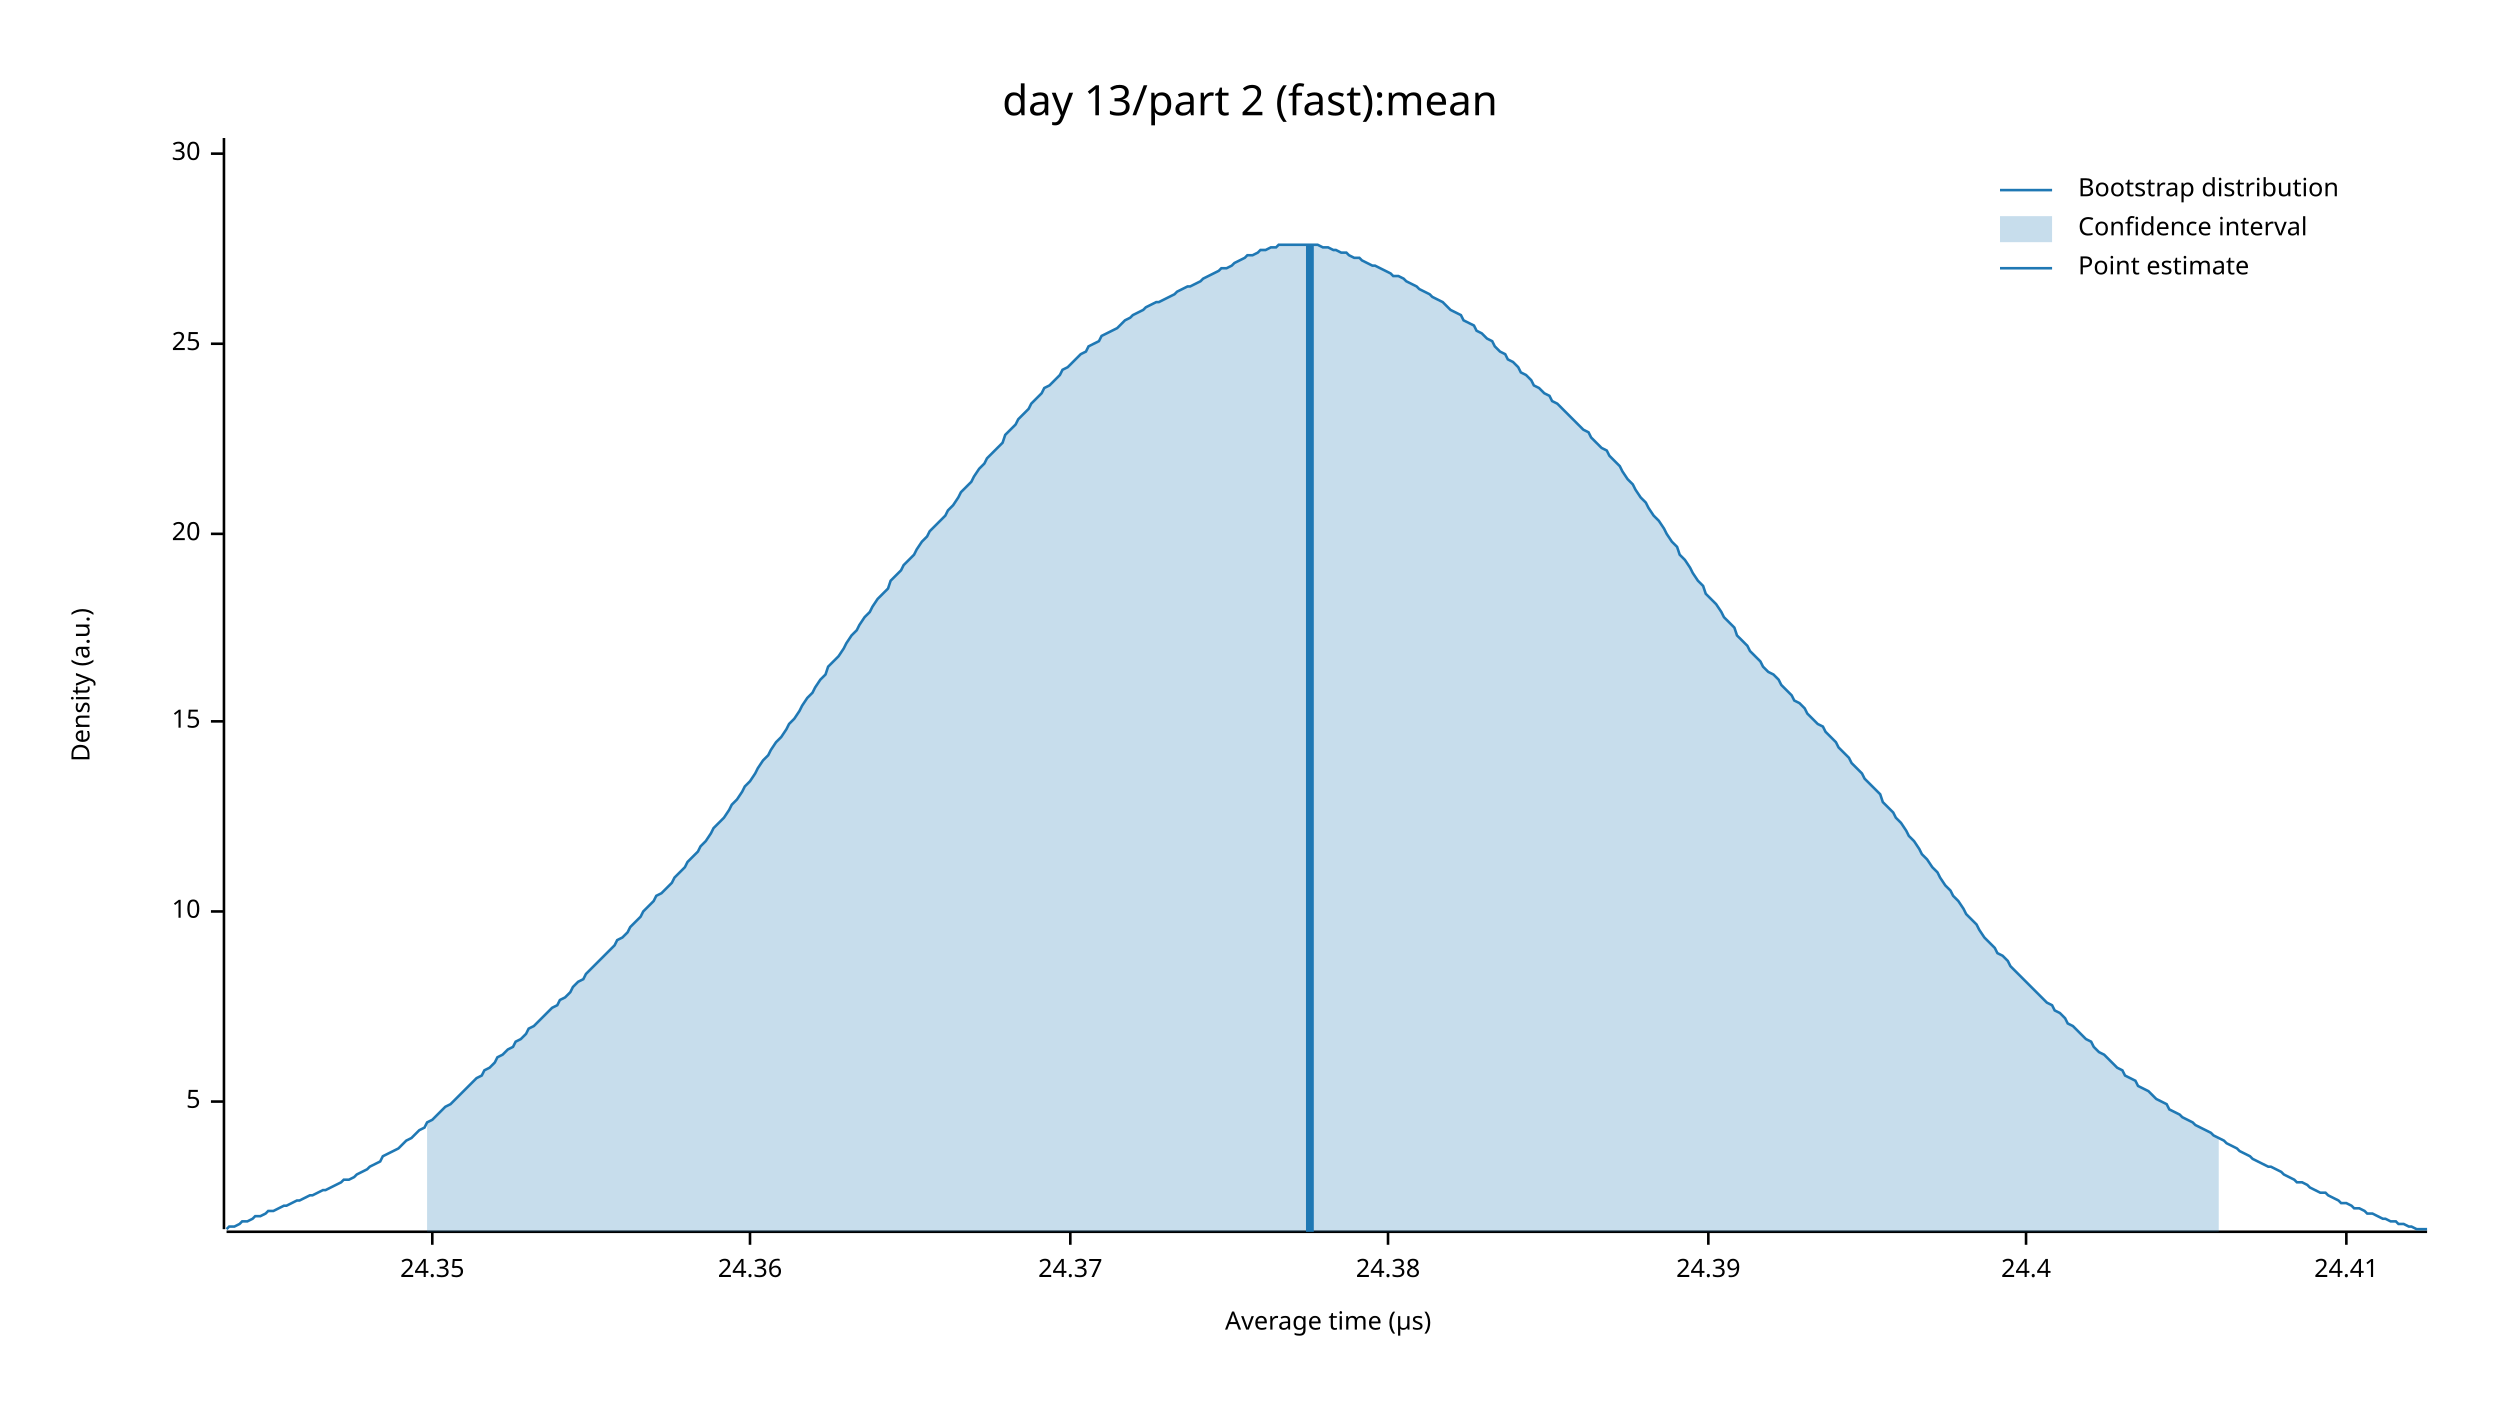
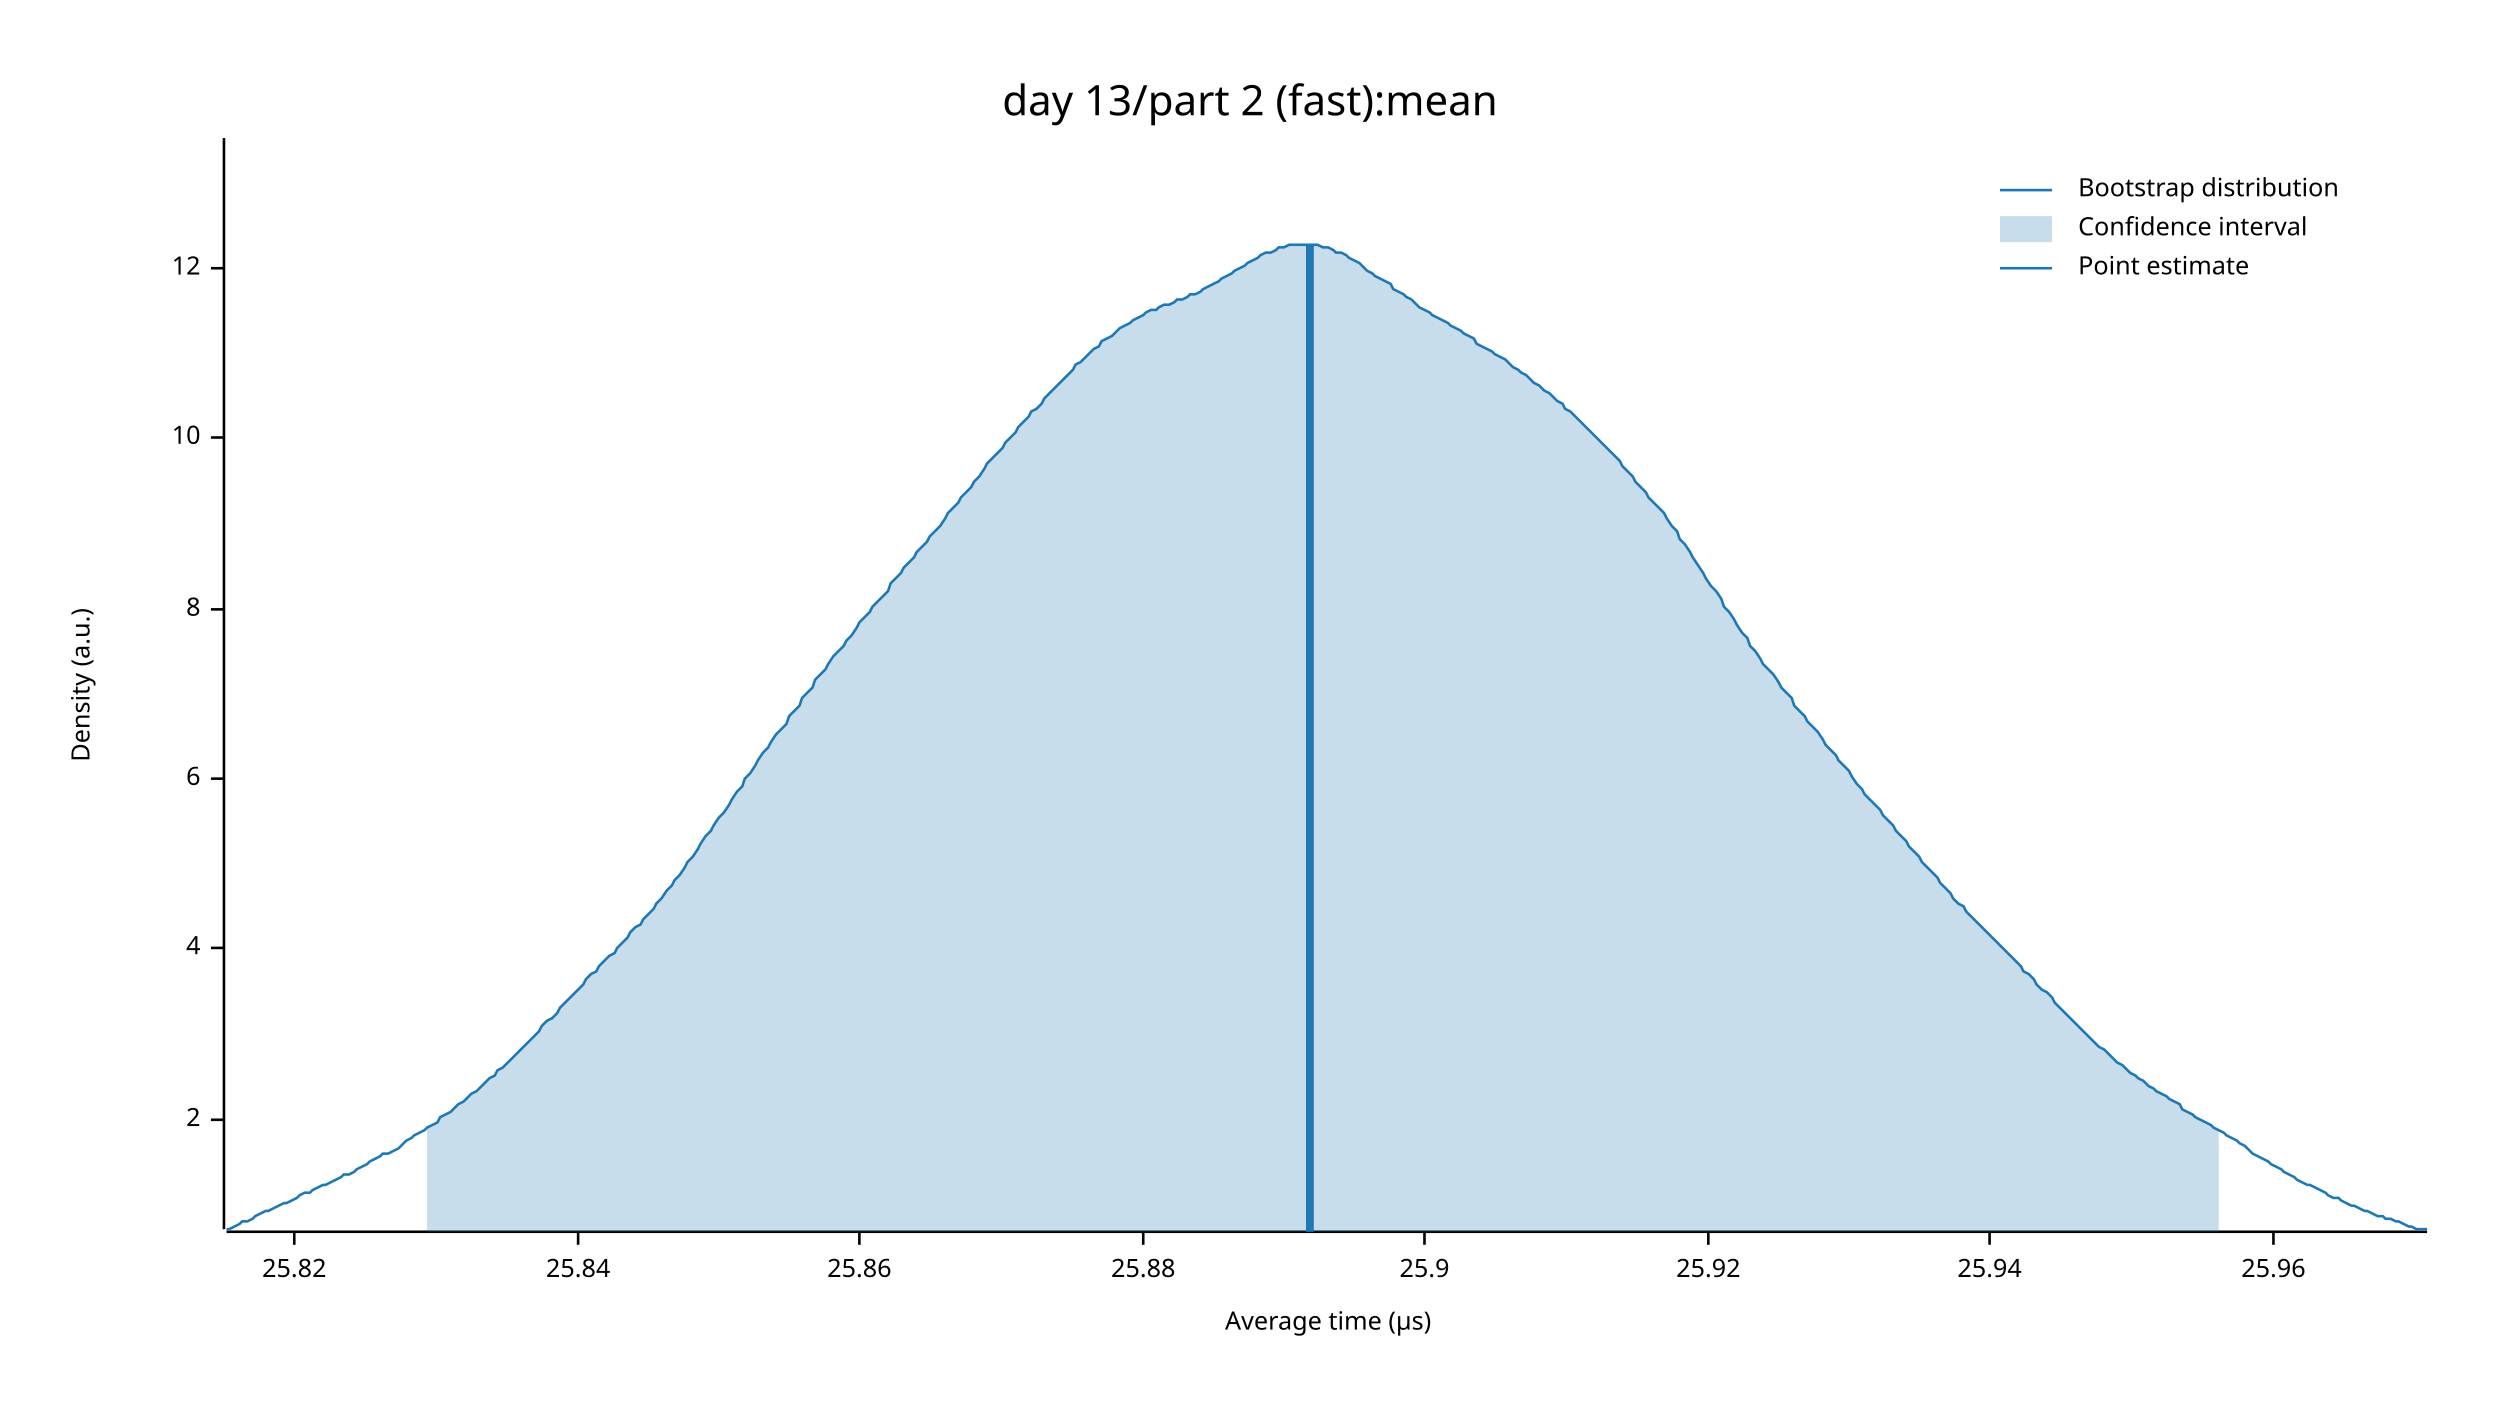
<svg xmlns="http://www.w3.org/2000/svg" width="960" height="540" viewBox="0 0 960 540">
  <text x="480" y="32" dy="0.76em" text-anchor="middle" font-family="sans-serif" font-size="16.129" opacity="1" fill="#000000">
day 13/part 2 (fast):mean
</text>
  <text x="27" y="263" dy="0.76em" text-anchor="middle" font-family="sans-serif" font-size="9.677" opacity="1" fill="#000000" transform="rotate(270, 27, 263)">
Density (a.u.)
</text>
  <text x="510" y="513" dy="-0.5ex" text-anchor="middle" font-family="sans-serif" font-size="9.677" opacity="1" fill="#000000">
Average time (µs)
</text>
  <polyline fill="none" opacity="1" stroke="#000000" stroke-width="1" points="86,53 86,472 " />
-   <text x="77" y="423" dy="0.5ex" text-anchor="end" font-family="sans-serif" font-size="9.677" opacity="1" fill="#000000">
- 5
+   <text x="77" y="430" dy="0.5ex" text-anchor="end" font-family="sans-serif" font-size="9.677" opacity="1" fill="#000000">
+ 2
</text>
-   <polyline fill="none" opacity="1" stroke="#000000" stroke-width="1" points="81,423 86,423 " />
-   <text x="77" y="350" dy="0.5ex" text-anchor="end" font-family="sans-serif" font-size="9.677" opacity="1" fill="#000000">
+   <polyline fill="none" opacity="1" stroke="#000000" stroke-width="1" points="81,430 86,430 " />
+   <text x="77" y="364" dy="0.5ex" text-anchor="end" font-family="sans-serif" font-size="9.677" opacity="1" fill="#000000">
+ 4
+ </text>
+   <polyline fill="none" opacity="1" stroke="#000000" stroke-width="1" points="81,364 86,364 " />
+   <text x="77" y="299" dy="0.5ex" text-anchor="end" font-family="sans-serif" font-size="9.677" opacity="1" fill="#000000">
+ 6
+ </text>
+   <polyline fill="none" opacity="1" stroke="#000000" stroke-width="1" points="81,299 86,299 " />
+   <text x="77" y="234" dy="0.5ex" text-anchor="end" font-family="sans-serif" font-size="9.677" opacity="1" fill="#000000">
+ 8
+ </text>
+   <polyline fill="none" opacity="1" stroke="#000000" stroke-width="1" points="81,234 86,234 " />
+   <text x="77" y="168" dy="0.5ex" text-anchor="end" font-family="sans-serif" font-size="9.677" opacity="1" fill="#000000">
10
</text>
-   <polyline fill="none" opacity="1" stroke="#000000" stroke-width="1" points="81,350 86,350 " />
-   <text x="77" y="277" dy="0.5ex" text-anchor="end" font-family="sans-serif" font-size="9.677" opacity="1" fill="#000000">
- 15
+   <polyline fill="none" opacity="1" stroke="#000000" stroke-width="1" points="81,168 86,168 " />
+   <text x="77" y="103" dy="0.5ex" text-anchor="end" font-family="sans-serif" font-size="9.677" opacity="1" fill="#000000">
+ 12
</text>
-   <polyline fill="none" opacity="1" stroke="#000000" stroke-width="1" points="81,277 86,277 " />
-   <text x="77" y="205" dy="0.5ex" text-anchor="end" font-family="sans-serif" font-size="9.677" opacity="1" fill="#000000">
- 20
+   <polyline fill="none" opacity="1" stroke="#000000" stroke-width="1" points="81,103 86,103 " />
+   <polyline fill="none" opacity="1" stroke="#000000" stroke-width="1" points="87,473 932,473 " />
+   <text x="113" y="483" dy="0.76em" text-anchor="middle" font-family="sans-serif" font-size="9.677" opacity="1" fill="#000000">
+ 25.82
</text>
-   <polyline fill="none" opacity="1" stroke="#000000" stroke-width="1" points="81,205 86,205 " />
-   <text x="77" y="132" dy="0.5ex" text-anchor="end" font-family="sans-serif" font-size="9.677" opacity="1" fill="#000000">
- 25
+   <polyline fill="none" opacity="1" stroke="#000000" stroke-width="1" points="113,473 113,478 " />
+   <text x="222" y="483" dy="0.76em" text-anchor="middle" font-family="sans-serif" font-size="9.677" opacity="1" fill="#000000">
+ 25.84
</text>
-   <polyline fill="none" opacity="1" stroke="#000000" stroke-width="1" points="81,132 86,132 " />
-   <text x="77" y="59" dy="0.5ex" text-anchor="end" font-family="sans-serif" font-size="9.677" opacity="1" fill="#000000">
- 30
+   <polyline fill="none" opacity="1" stroke="#000000" stroke-width="1" points="222,473 222,478 " />
+   <text x="330" y="483" dy="0.76em" text-anchor="middle" font-family="sans-serif" font-size="9.677" opacity="1" fill="#000000">
+ 25.86
</text>
-   <polyline fill="none" opacity="1" stroke="#000000" stroke-width="1" points="81,59 86,59 " />
-   <polyline fill="none" opacity="1" stroke="#000000" stroke-width="1" points="87,473 932,473 " />
-   <text x="166" y="483" dy="0.76em" text-anchor="middle" font-family="sans-serif" font-size="9.677" opacity="1" fill="#000000">
- 24.35
+   <polyline fill="none" opacity="1" stroke="#000000" stroke-width="1" points="330,473 330,478 " />
+   <text x="439" y="483" dy="0.76em" text-anchor="middle" font-family="sans-serif" font-size="9.677" opacity="1" fill="#000000">
+ 25.88
</text>
-   <polyline fill="none" opacity="1" stroke="#000000" stroke-width="1" points="166,473 166,478 " />
-   <text x="288" y="483" dy="0.76em" text-anchor="middle" font-family="sans-serif" font-size="9.677" opacity="1" fill="#000000">
- 24.36
+   <polyline fill="none" opacity="1" stroke="#000000" stroke-width="1" points="439,473 439,478 " />
+   <text x="547" y="483" dy="0.76em" text-anchor="middle" font-family="sans-serif" font-size="9.677" opacity="1" fill="#000000">
+ 25.9
</text>
-   <polyline fill="none" opacity="1" stroke="#000000" stroke-width="1" points="288,473 288,478 " />
-   <text x="411" y="483" dy="0.76em" text-anchor="middle" font-family="sans-serif" font-size="9.677" opacity="1" fill="#000000">
- 24.37
- </text>
-   <polyline fill="none" opacity="1" stroke="#000000" stroke-width="1" points="411,473 411,478 " />
-   <text x="533" y="483" dy="0.76em" text-anchor="middle" font-family="sans-serif" font-size="9.677" opacity="1" fill="#000000">
- 24.38
- </text>
-   <polyline fill="none" opacity="1" stroke="#000000" stroke-width="1" points="533,473 533,478 " />
+   <polyline fill="none" opacity="1" stroke="#000000" stroke-width="1" points="547,473 547,478 " />
  <text x="656" y="483" dy="0.76em" text-anchor="middle" font-family="sans-serif" font-size="9.677" opacity="1" fill="#000000">
- 24.39
+ 25.92
</text>
  <polyline fill="none" opacity="1" stroke="#000000" stroke-width="1" points="656,473 656,478 " />
-   <text x="778" y="483" dy="0.76em" text-anchor="middle" font-family="sans-serif" font-size="9.677" opacity="1" fill="#000000">
- 24.4
+   <text x="764" y="483" dy="0.76em" text-anchor="middle" font-family="sans-serif" font-size="9.677" opacity="1" fill="#000000">
+ 25.94
</text>
-   <polyline fill="none" opacity="1" stroke="#000000" stroke-width="1" points="778,473 778,478 " />
-   <text x="901" y="483" dy="0.76em" text-anchor="middle" font-family="sans-serif" font-size="9.677" opacity="1" fill="#000000">
- 24.41
+   <polyline fill="none" opacity="1" stroke="#000000" stroke-width="1" points="764,473 764,478 " />
+   <text x="873" y="483" dy="0.76em" text-anchor="middle" font-family="sans-serif" font-size="9.677" opacity="1" fill="#000000">
+ 25.96
</text>
-   <polyline fill="none" opacity="1" stroke="#000000" stroke-width="1" points="901,473 901,478 " />
-   <polyline fill="none" opacity="1" stroke="#1F78B4" stroke-width="1" points="87,472 88,471 90,471 92,470 93,469 95,469 97,468 98,467 100,467 102,466 103,465 105,465 107,464 109,463 110,463 112,462 114,461 115,461 117,460 119,459 120,459 122,458 124,457 125,457 127,456 129,455 131,454 132,453 134,453 136,452 137,451 139,450 141,449 142,448 144,447 146,446 147,444 149,443 151,442 153,441 154,440 156,438 158,437 159,436 161,434 163,433 164,431 166,430 168,428 169,427 171,425 173,424 175,422 176,421 178,419 180,417 181,416 183,414 185,413 186,411 188,410 190,408 191,406 193,405 195,403 197,402 198,400 200,399 202,397 203,395 205,394 207,392 208,391 210,389 212,387 214,386 215,384 217,383 219,381 220,379 222,377 224,376 225,374 227,372 229,370 230,369 232,367 234,365 236,363 237,361 239,360 241,358 242,356 244,354 246,352 247,350 249,348 251,346 252,344 254,343 256,341 258,339 259,337 261,335 263,333 264,331 266,329 268,327 269,325 271,323 273,320 274,318 276,316 278,314 280,311 281,309 283,307 285,304 286,302 288,300 290,297 291,295 293,292 295,290 296,288 298,285 300,283 302,280 303,278 305,276 307,273 308,271 310,268 312,266 313,264 315,261 317,259 318,256 320,254 322,252 324,249 325,247 327,244 329,242 330,240 332,237 334,235 335,233 337,230 339,228 341,226 342,223 344,221 346,219 347,217 349,215 351,213 352,211 354,208 356,206 357,204 359,202 361,200 363,198 364,196 366,194 368,191 369,189 371,187 373,185 374,183 376,180 378,178 379,176 381,174 383,172 385,170 386,167 388,165 390,163 391,161 393,159 395,157 396,155 398,153 400,151 401,149 403,148 405,146 407,144 408,142 410,141 412,139 413,138 415,136 417,135 418,133 420,132 422,131 423,129 425,128 427,127 429,126 430,125 432,123 434,122 435,121 437,120 439,119 440,118 442,117 444,116 445,116 447,115 449,114 451,113 452,112 454,111 456,110 457,110 459,109 461,108 462,107 464,106 466,105 468,104 469,103 471,103 473,102 474,101 476,100 478,99 479,98 481,98 483,97 484,96 486,96 488,95 490,95 491,94 493,94 495,94 496,94 498,94 500,94 501,94 503,94 505,94 506,94 508,95 510,95 512,96 513,96 515,97 517,97 518,98 520,99 522,99 523,100 525,101 527,102 528,102 530,103 532,104 534,105 535,106 537,106 539,107 540,108 542,109 544,110 545,111 547,112 549,113 550,114 552,115 554,116 556,118 557,119 559,120 561,121 562,123 564,124 566,125 567,127 569,128 571,130 573,131 574,133 576,135 578,136 579,138 581,139 583,141 584,143 586,144 588,146 589,148 591,149 593,151 595,152 596,154 598,155 600,157 601,158 603,160 605,162 606,163 608,165 610,166 611,168 613,170 615,172 617,173 618,175 620,177 622,179 623,181 625,184 627,186 628,188 630,191 632,193 633,195 635,198 637,200 639,203 640,205 642,208 644,210 645,213 647,215 649,218 650,220 652,223 654,225 655,228 657,230 659,232 661,235 662,237 664,239 666,241 667,244 669,246 671,248 672,250 674,252 676,254 677,256 679,258 681,259 683,261 684,263 686,265 688,267 689,269 691,270 693,272 694,274 696,276 698,278 700,279 701,281 703,283 705,285 706,287 708,289 710,291 711,293 713,295 715,297 716,299 718,301 720,303 722,305 723,308 725,310 727,312 728,314 730,316 732,319 733,321 735,323 737,326 738,328 740,330 742,333 744,335 745,337 747,340 749,342 750,344 752,346 754,349 755,351 757,353 759,355 760,357 762,360 764,362 766,364 767,366 769,367 771,369 772,371 774,373 776,375 777,376 779,378 781,380 782,381 784,383 786,385 788,386 789,388 791,389 793,391 794,393 796,394 798,396 799,397 801,399 803,400 804,402 806,404 808,405 810,407 811,408 813,410 815,411 816,413 818,414 820,415 821,417 823,418 825,419 827,421 828,422 830,423 832,424 833,426 835,427 837,428 838,429 840,430 842,431 843,432 845,433 847,434 849,435 850,436 852,437 854,438 855,439 857,440 859,441 860,442 862,443 864,444 865,445 867,446 869,447 871,448 872,448 874,449 876,450 877,451 879,452 881,453 882,454 884,454 886,455 887,456 889,457 891,458 893,458 894,459 896,460 898,461 899,462 901,462 903,463 904,464 906,464 908,465 909,466 911,466 913,467 915,468 916,468 918,469 920,469 921,470 923,470 925,471 926,471 928,472 930,472 932,472 " />
-   <polygon opacity="0.25" fill="#1F78B4" points="164,431 166,430 168,428 169,427 171,425 173,424 175,422 176,421 178,419 180,417 181,416 183,414 185,413 186,411 188,410 190,408 191,406 193,405 195,403 197,402 198,400 200,399 202,397 203,395 205,394 207,392 208,391 210,389 212,387 214,386 215,384 217,383 219,381 220,379 222,377 224,376 225,374 227,372 229,370 230,369 232,367 234,365 236,363 237,361 239,360 241,358 242,356 244,354 246,352 247,350 249,348 251,346 252,344 254,343 256,341 258,339 259,337 261,335 263,333 264,331 266,329 268,327 269,325 271,323 273,320 274,318 276,316 278,314 280,311 281,309 283,307 285,304 286,302 288,300 290,297 291,295 293,292 295,290 296,288 298,285 300,283 302,280 303,278 305,276 307,273 308,271 310,268 312,266 313,264 315,261 317,259 318,256 320,254 322,252 324,249 325,247 327,244 329,242 330,240 332,237 334,235 335,233 337,230 339,228 341,226 342,223 344,221 346,219 347,217 349,215 351,213 352,211 354,208 356,206 357,204 359,202 361,200 363,198 364,196 366,194 368,191 369,189 371,187 373,185 374,183 376,180 378,178 379,176 381,174 383,172 385,170 386,167 388,165 390,163 391,161 393,159 395,157 396,155 398,153 400,151 401,149 403,148 405,146 407,144 408,142 410,141 412,139 413,138 415,136 417,135 418,133 420,132 422,131 423,129 425,128 427,127 429,126 430,125 432,123 434,122 435,121 437,120 439,119 440,118 442,117 444,116 445,116 447,115 449,114 451,113 452,112 454,111 456,110 457,110 459,109 461,108 462,107 464,106 466,105 468,104 469,103 471,103 473,102 474,101 476,100 478,99 479,98 481,98 483,97 484,96 486,96 488,95 490,95 491,94 493,94 495,94 496,94 498,94 500,94 501,94 503,94 505,94 506,94 508,95 510,95 512,96 513,96 515,97 517,97 518,98 520,99 522,99 523,100 525,101 527,102 528,102 530,103 532,104 534,105 535,106 537,106 539,107 540,108 542,109 544,110 545,111 547,112 549,113 550,114 552,115 554,116 556,118 557,119 559,120 561,121 562,123 564,124 566,125 567,127 569,128 571,130 573,131 574,133 576,135 578,136 579,138 581,139 583,141 584,143 586,144 588,146 589,148 591,149 593,151 595,152 596,154 598,155 600,157 601,158 603,160 605,162 606,163 608,165 610,166 611,168 613,170 615,172 617,173 618,175 620,177 622,179 623,181 625,184 627,186 628,188 630,191 632,193 633,195 635,198 637,200 639,203 640,205 642,208 644,210 645,213 647,215 649,218 650,220 652,223 654,225 655,228 657,230 659,232 661,235 662,237 664,239 666,241 667,244 669,246 671,248 672,250 674,252 676,254 677,256 679,258 681,259 683,261 684,263 686,265 688,267 689,269 691,270 693,272 694,274 696,276 698,278 700,279 701,281 703,283 705,285 706,287 708,289 710,291 711,293 713,295 715,297 716,299 718,301 720,303 722,305 723,308 725,310 727,312 728,314 730,316 732,319 733,321 735,323 737,326 738,328 740,330 742,333 744,335 745,337 747,340 749,342 750,344 752,346 754,349 755,351 757,353 759,355 760,357 762,360 764,362 766,364 767,366 769,367 771,369 772,371 774,373 776,375 777,376 779,378 781,380 782,381 784,383 786,385 788,386 789,388 791,389 793,391 794,393 796,394 798,396 799,397 801,399 803,400 804,402 806,404 808,405 810,407 811,408 813,410 815,411 816,413 818,414 820,415 821,417 823,418 825,419 827,421 828,422 830,423 832,424 833,426 835,427 837,428 838,429 840,430 842,431 843,432 845,433 847,434 849,435 850,436 852,437 852,473 164,473 " />
+   <polyline fill="none" opacity="1" stroke="#000000" stroke-width="1" points="873,473 873,478 " />
+   <polyline fill="none" opacity="1" stroke="#1F78B4" stroke-width="1" points="87,472 88,472 90,471 92,470 93,469 95,469 97,468 98,467 100,466 102,465 103,465 105,464 107,463 109,462 110,462 112,461 114,460 115,459 117,458 119,458 120,457 122,456 124,455 125,455 127,454 129,453 131,452 132,451 134,451 136,450 137,449 139,448 141,447 142,446 144,445 146,444 147,443 149,443 151,442 153,441 154,440 156,438 158,437 159,436 161,435 163,434 164,433 166,432 168,431 169,429 171,428 173,427 175,425 176,424 178,423 180,421 181,420 183,419 185,417 186,416 188,414 190,413 191,411 193,410 195,408 197,406 198,405 200,403 202,401 203,400 205,398 207,396 208,394 210,392 212,391 214,389 215,387 217,385 219,383 220,382 222,380 224,378 225,376 227,374 229,373 230,371 232,369 234,367 236,366 237,364 239,362 241,360 242,358 244,356 246,355 247,353 249,351 251,349 252,347 254,345 256,342 258,340 259,338 261,336 263,333 264,331 266,329 268,326 269,324 271,321 273,319 274,317 276,314 278,312 280,309 281,307 283,304 285,302 286,299 288,297 290,294 291,292 293,289 295,287 296,285 298,282 300,280 302,278 303,275 305,273 307,271 308,268 310,266 312,264 313,261 315,259 317,257 318,255 320,252 322,250 324,248 325,246 327,244 329,241 330,239 332,237 334,235 335,233 337,231 339,229 341,227 342,224 344,222 346,220 347,218 349,216 351,214 352,212 354,210 356,208 357,206 359,204 361,202 363,199 364,197 366,195 368,193 369,191 371,189 373,187 374,185 376,183 378,180 379,178 381,176 383,174 385,172 386,170 388,168 390,166 391,164 393,162 395,160 396,158 398,157 400,155 401,153 403,151 405,149 407,147 408,146 410,144 412,142 413,140 415,139 417,137 418,136 420,134 422,133 423,131 425,130 427,129 429,127 430,126 432,125 434,124 435,123 437,122 439,121 440,120 442,119 444,119 445,118 447,117 449,117 451,116 452,115 454,115 456,114 457,113 459,113 461,112 462,111 464,110 466,109 468,108 469,107 471,106 473,105 474,104 476,103 478,102 479,101 481,100 483,99 484,98 486,97 488,97 490,96 491,95 493,95 495,94 496,94 498,94 500,94 501,94 503,94 505,94 506,94 508,95 510,95 512,96 513,97 515,97 517,98 518,99 520,100 522,101 523,102 525,104 527,105 528,106 530,107 532,108 534,109 535,111 537,112 539,113 540,114 542,115 544,117 545,118 547,119 549,120 550,121 552,122 554,123 556,124 557,125 559,126 561,127 562,128 564,129 566,130 567,132 569,133 571,134 573,135 574,136 576,137 578,138 579,139 581,141 583,142 584,143 586,144 588,146 589,147 591,148 593,150 595,151 596,152 598,154 600,155 601,157 603,158 605,160 606,161 608,163 610,165 611,166 613,168 615,170 617,172 618,173 620,175 622,177 623,179 625,181 627,183 628,185 630,187 632,189 633,191 635,193 637,195 639,197 640,199 642,202 644,204 645,207 647,209 649,212 650,214 652,217 654,220 655,222 657,225 659,227 661,230 662,233 664,235 666,238 667,240 669,243 671,245 672,248 674,250 676,253 677,255 679,257 681,259 683,262 684,264 686,266 688,268 689,271 691,273 693,275 694,277 696,279 698,281 700,284 701,286 703,288 705,290 706,292 708,294 710,296 711,298 713,301 715,303 716,305 718,307 720,309 722,311 723,313 725,315 727,317 728,319 730,321 732,323 733,325 735,327 737,329 738,331 740,333 742,335 744,337 745,339 747,341 749,343 750,345 752,347 754,348 755,350 757,352 759,354 760,355 762,357 764,359 766,361 767,362 769,364 771,366 772,367 774,369 776,371 777,373 779,374 781,376 782,378 784,380 786,381 788,383 789,385 791,387 793,389 794,390 796,392 798,394 799,395 801,397 803,399 804,400 806,402 808,403 810,405 811,406 813,408 815,409 816,410 818,412 820,413 821,414 823,415 825,417 827,418 828,419 830,420 832,421 833,422 835,423 837,424 838,426 840,427 842,428 843,429 845,430 847,431 849,432 850,433 852,434 854,435 855,436 857,437 859,438 860,439 862,440 864,442 865,443 867,444 869,445 871,446 872,447 874,448 876,449 877,450 879,451 881,452 882,453 884,454 886,455 887,455 889,456 891,457 893,458 894,459 896,460 898,460 899,461 901,462 903,463 904,463 906,464 908,465 909,465 911,466 913,467 915,467 916,468 918,468 920,469 921,469 923,470 925,471 926,471 928,472 930,472 932,472 " />
+   <polygon opacity="0.25" fill="#1F78B4" points="164,433 166,432 168,431 169,429 171,428 173,427 175,425 176,424 178,423 180,421 181,420 183,419 185,417 186,416 188,414 190,413 191,411 193,410 195,408 197,406 198,405 200,403 202,401 203,400 205,398 207,396 208,394 210,392 212,391 214,389 215,387 217,385 219,383 220,382 222,380 224,378 225,376 227,374 229,373 230,371 232,369 234,367 236,366 237,364 239,362 241,360 242,358 244,356 246,355 247,353 249,351 251,349 252,347 254,345 256,342 258,340 259,338 261,336 263,333 264,331 266,329 268,326 269,324 271,321 273,319 274,317 276,314 278,312 280,309 281,307 283,304 285,302 286,299 288,297 290,294 291,292 293,289 295,287 296,285 298,282 300,280 302,278 303,275 305,273 307,271 308,268 310,266 312,264 313,261 315,259 317,257 318,255 320,252 322,250 324,248 325,246 327,244 329,241 330,239 332,237 334,235 335,233 337,231 339,229 341,227 342,224 344,222 346,220 347,218 349,216 351,214 352,212 354,210 356,208 357,206 359,204 361,202 363,199 364,197 366,195 368,193 369,191 371,189 373,187 374,185 376,183 378,180 379,178 381,176 383,174 385,172 386,170 388,168 390,166 391,164 393,162 395,160 396,158 398,157 400,155 401,153 403,151 405,149 407,147 408,146 410,144 412,142 413,140 415,139 417,137 418,136 420,134 422,133 423,131 425,130 427,129 429,127 430,126 432,125 434,124 435,123 437,122 439,121 440,120 442,119 444,119 445,118 447,117 449,117 451,116 452,115 454,115 456,114 457,113 459,113 461,112 462,111 464,110 466,109 468,108 469,107 471,106 473,105 474,104 476,103 478,102 479,101 481,100 483,99 484,98 486,97 488,97 490,96 491,95 493,95 495,94 496,94 498,94 500,94 501,94 503,94 505,94 506,94 508,95 510,95 512,96 513,97 515,97 517,98 518,99 520,100 522,101 523,102 525,104 527,105 528,106 530,107 532,108 534,109 535,111 537,112 539,113 540,114 542,115 544,117 545,118 547,119 549,120 550,121 552,122 554,123 556,124 557,125 559,126 561,127 562,128 564,129 566,130 567,132 569,133 571,134 573,135 574,136 576,137 578,138 579,139 581,141 583,142 584,143 586,144 588,146 589,147 591,148 593,150 595,151 596,152 598,154 600,155 601,157 603,158 605,160 606,161 608,163 610,165 611,166 613,168 615,170 617,172 618,173 620,175 622,177 623,179 625,181 627,183 628,185 630,187 632,189 633,191 635,193 637,195 639,197 640,199 642,202 644,204 645,207 647,209 649,212 650,214 652,217 654,220 655,222 657,225 659,227 661,230 662,233 664,235 666,238 667,240 669,243 671,245 672,248 674,250 676,253 677,255 679,257 681,259 683,262 684,264 686,266 688,268 689,271 691,273 693,275 694,277 696,279 698,281 700,284 701,286 703,288 705,290 706,292 708,294 710,296 711,298 713,301 715,303 716,305 718,307 720,309 722,311 723,313 725,315 727,317 728,319 730,321 732,323 733,325 735,327 737,329 738,331 740,333 742,335 744,337 745,339 747,341 749,343 750,345 752,347 754,348 755,350 757,352 759,354 760,355 762,357 764,359 766,361 767,362 769,364 771,366 772,367 774,369 776,371 777,373 779,374 781,376 782,378 784,380 786,381 788,383 789,385 791,387 793,389 794,390 796,392 798,394 799,395 801,397 803,399 804,400 806,402 808,403 810,405 811,406 813,408 815,409 816,410 818,412 820,413 821,414 823,415 825,417 827,418 828,419 830,420 832,421 833,422 835,423 837,424 838,426 840,427 842,428 843,429 845,430 847,431 849,432 850,433 852,434 852,473 164,473 " />
  <polyline fill="none" opacity="1" stroke="#1F78B4" stroke-width="3" points="503,473 503,94 " />
  <text x="798" y="68" dy="0.76em" text-anchor="start" font-family="sans-serif" font-size="9.677" opacity="1" fill="#000000">
Bootstrap distribution
</text>
  <text x="798" y="83" dy="0.76em" text-anchor="start" font-family="sans-serif" font-size="9.677" opacity="1" fill="#000000">
Confidence interval
</text>
  <text x="798" y="98" dy="0.76em" text-anchor="start" font-family="sans-serif" font-size="9.677" opacity="1" fill="#000000">
Point estimate
</text>
  <polyline fill="none" opacity="1" stroke="#1F78B4" stroke-width="1" points="768,73 788,73 " />
  <rect x="768" y="83" width="20" height="10" opacity="0.25" fill="#1F78B4" stroke="none" />
  <polyline fill="none" opacity="1" stroke="#1F78B4" stroke-width="1" points="768,103 788,103 " />
</svg>
